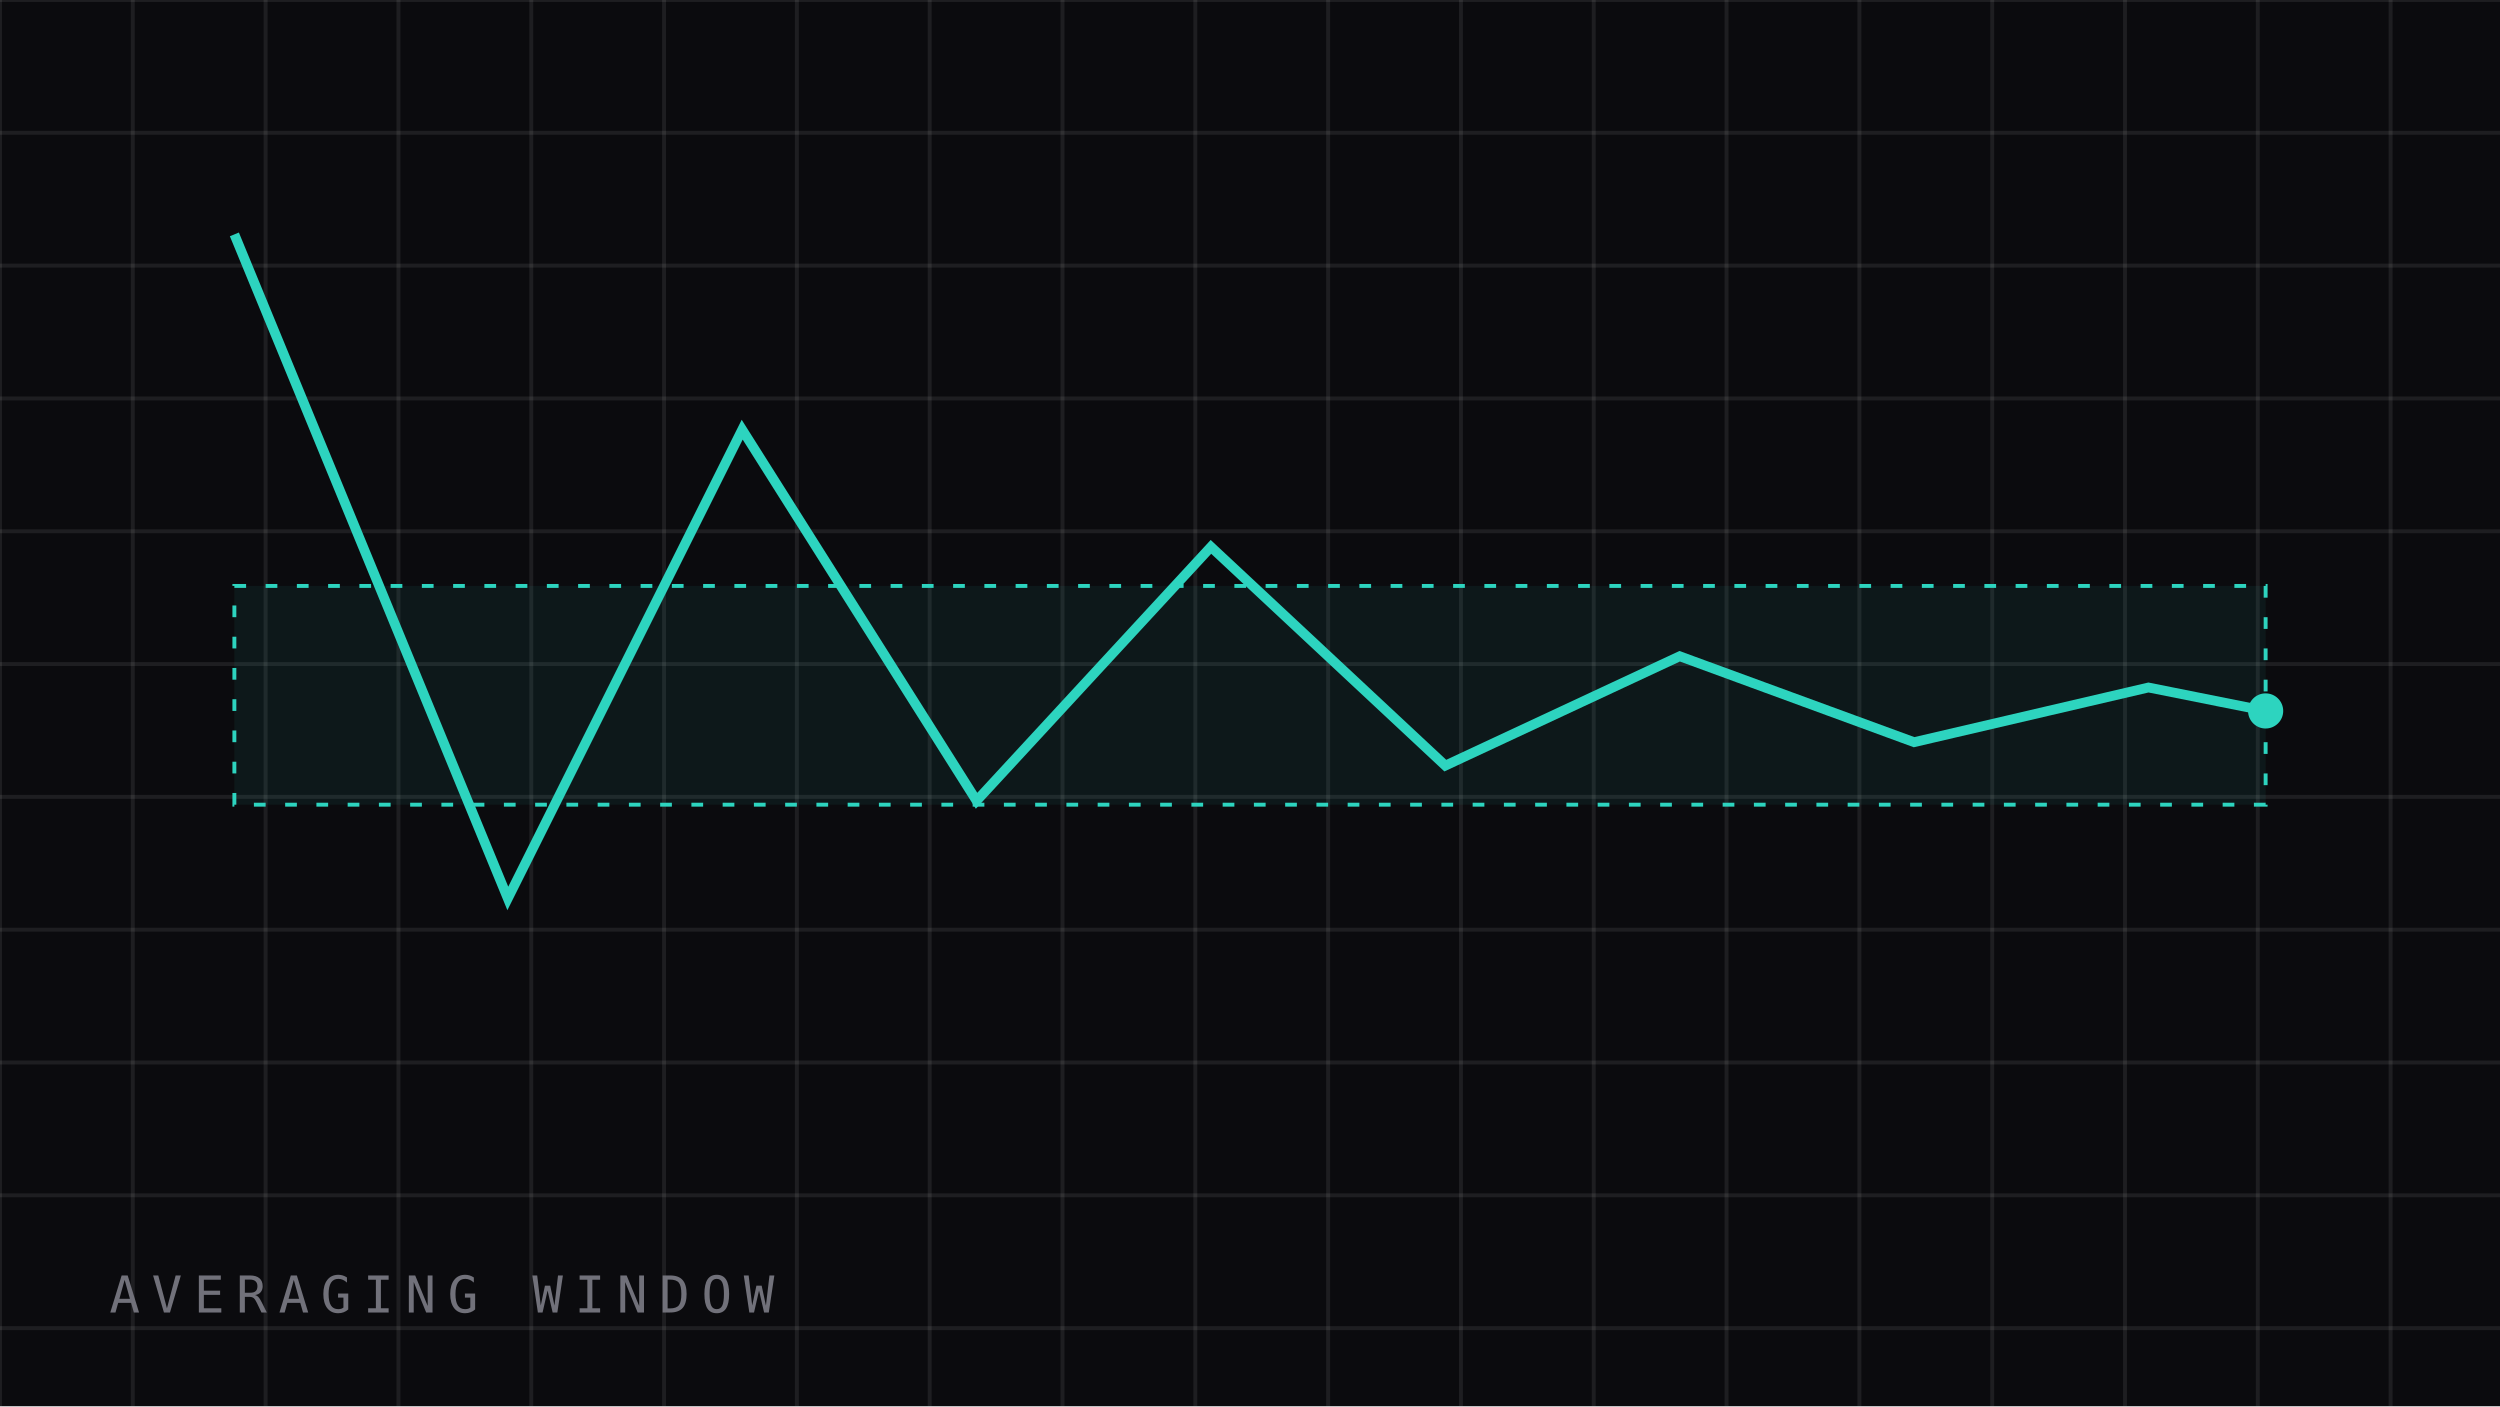
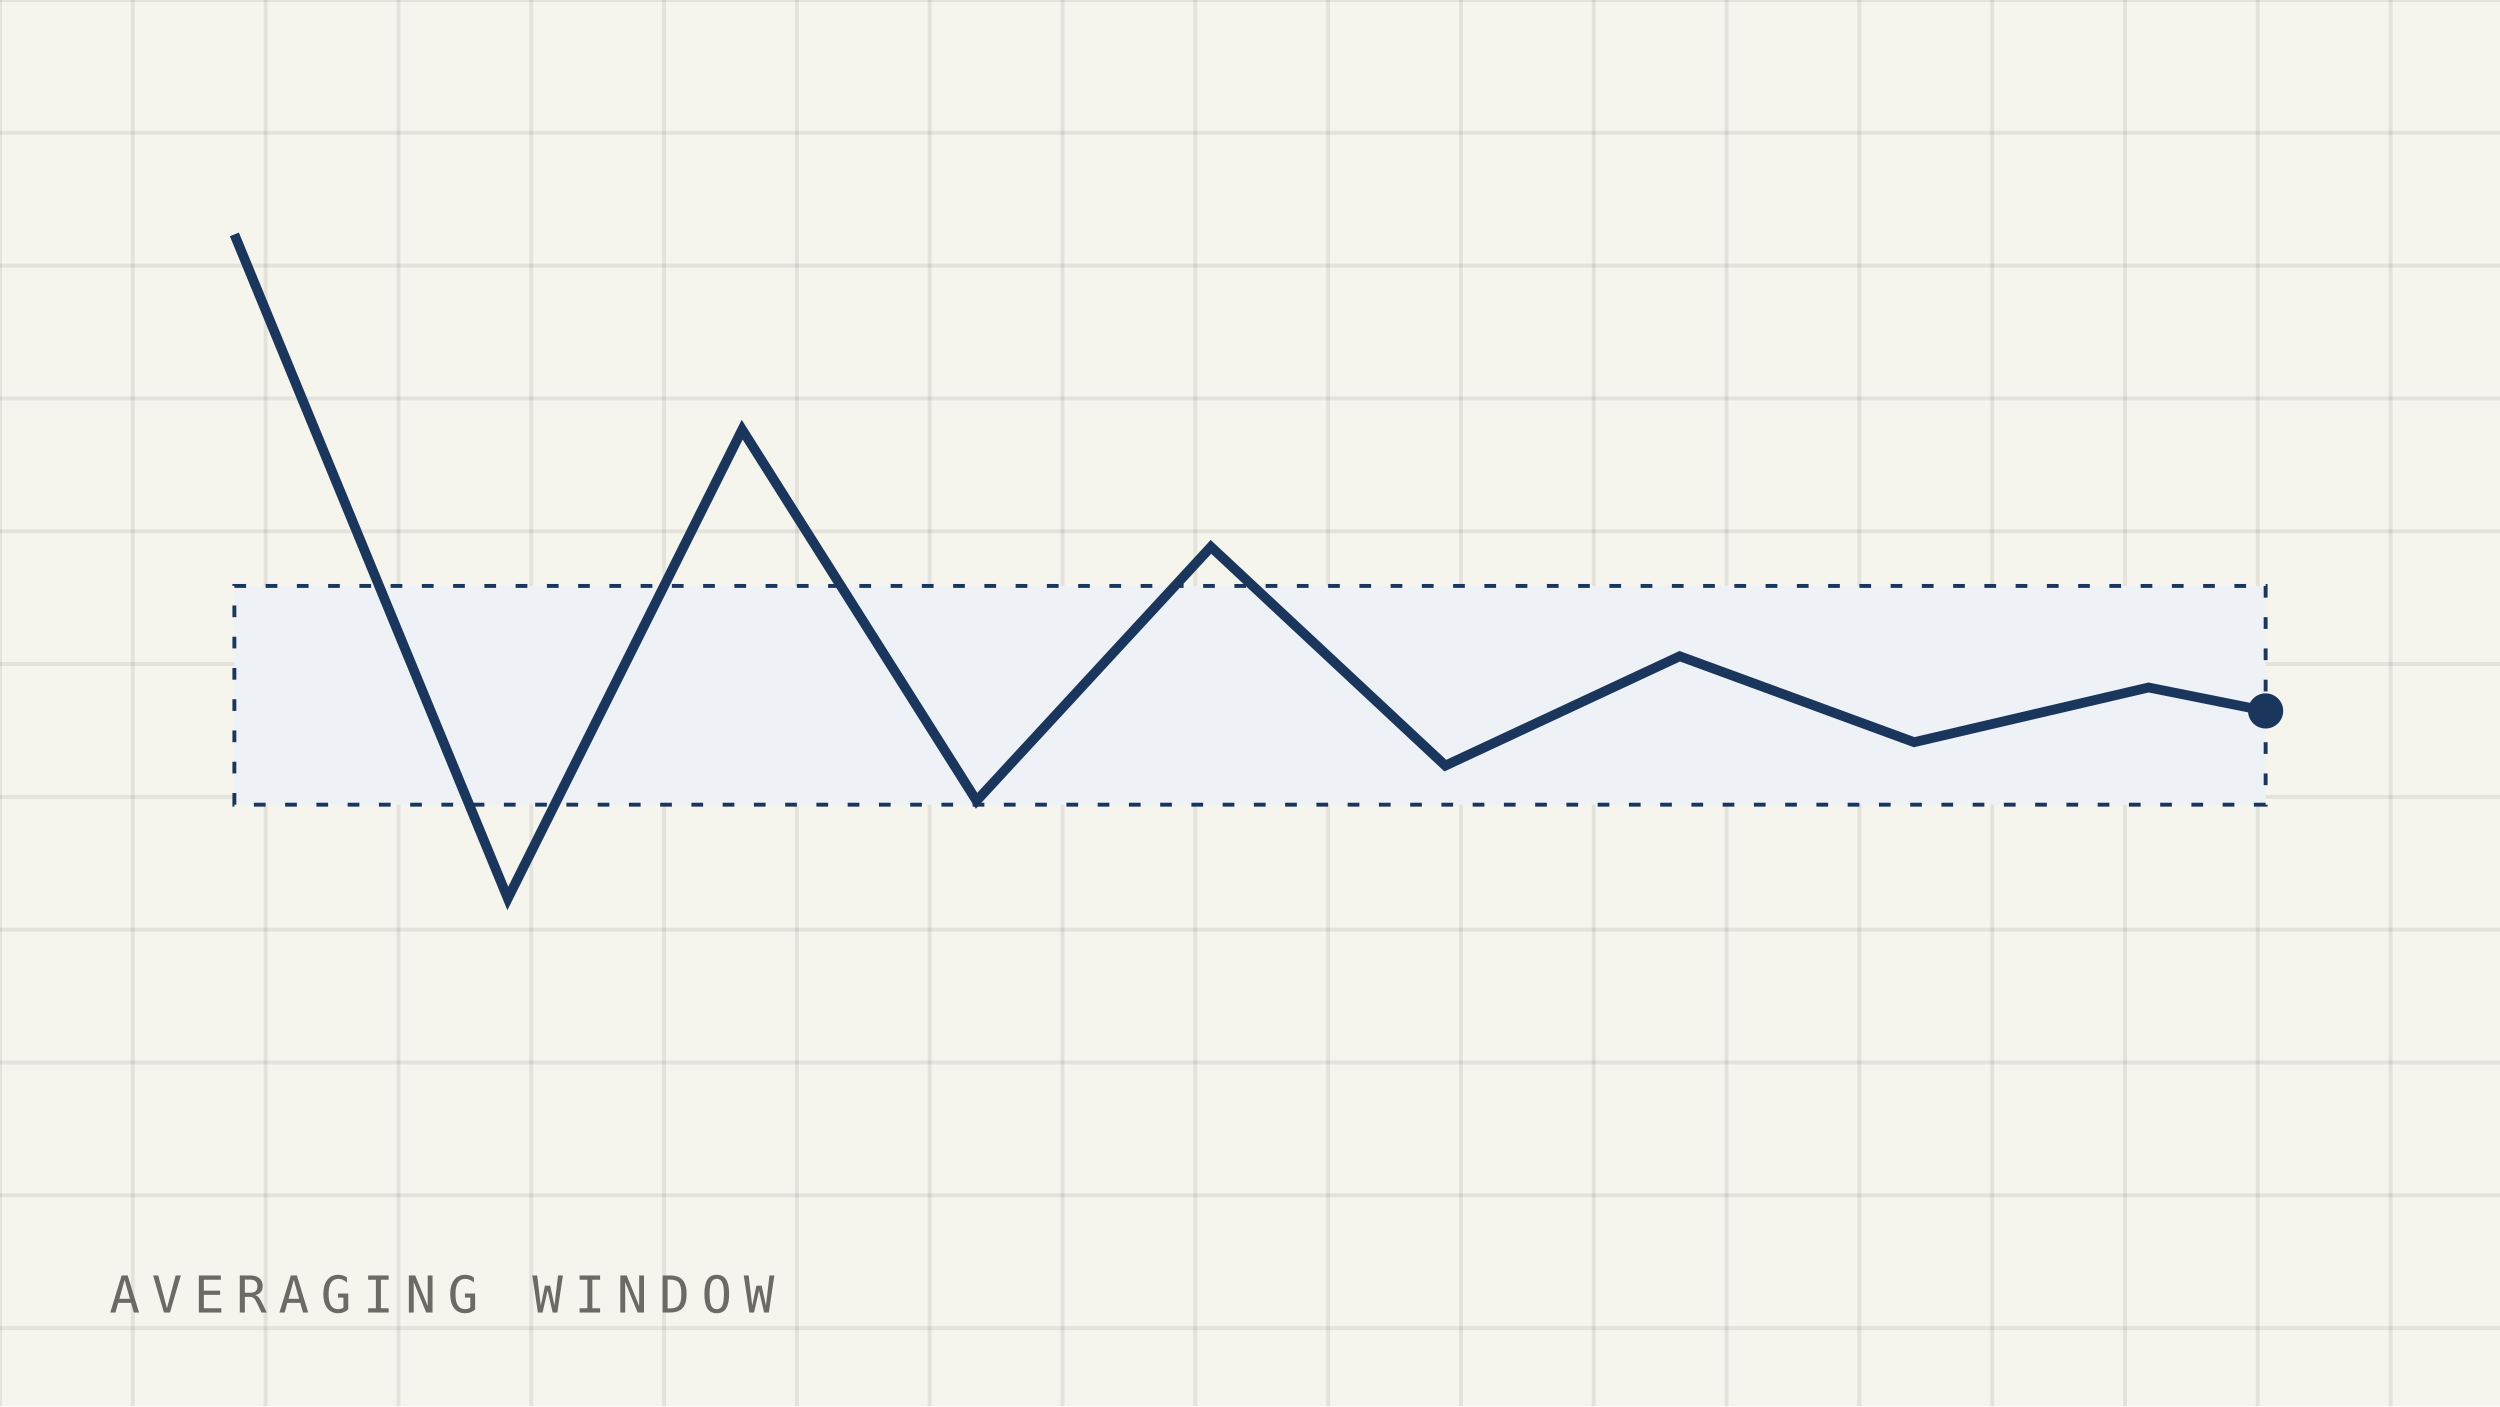
<svg xmlns="http://www.w3.org/2000/svg" width="640" height="360" viewBox="0 0 640 360">
-   <rect width="640" height="360" fill="#0b0b0e" />
+   <rect width="640" height="360" fill="#f5f4ed" />
  <g>
-     <line x1="0" y1="0" x2="0" y2="360" stroke="rgba(255,255,255,.08)" stroke-width="1" />
-     <line x1="34" y1="0" x2="34" y2="360" stroke="rgba(255,255,255,.08)" stroke-width="1" />
-     <line x1="68" y1="0" x2="68" y2="360" stroke="rgba(255,255,255,.08)" stroke-width="1" />
-     <line x1="102" y1="0" x2="102" y2="360" stroke="rgba(255,255,255,.08)" stroke-width="1" />
-     <line x1="136" y1="0" x2="136" y2="360" stroke="rgba(255,255,255,.08)" stroke-width="1" />
-     <line x1="170" y1="0" x2="170" y2="360" stroke="rgba(255,255,255,.08)" stroke-width="1" />
-     <line x1="204" y1="0" x2="204" y2="360" stroke="rgba(255,255,255,.08)" stroke-width="1" />
-     <line x1="238" y1="0" x2="238" y2="360" stroke="rgba(255,255,255,.08)" stroke-width="1" />
-     <line x1="272" y1="0" x2="272" y2="360" stroke="rgba(255,255,255,.08)" stroke-width="1" />
-     <line x1="306" y1="0" x2="306" y2="360" stroke="rgba(255,255,255,.08)" stroke-width="1" />
-     <line x1="340" y1="0" x2="340" y2="360" stroke="rgba(255,255,255,.08)" stroke-width="1" />
-     <line x1="374" y1="0" x2="374" y2="360" stroke="rgba(255,255,255,.08)" stroke-width="1" />
-     <line x1="408" y1="0" x2="408" y2="360" stroke="rgba(255,255,255,.08)" stroke-width="1" />
-     <line x1="442" y1="0" x2="442" y2="360" stroke="rgba(255,255,255,.08)" stroke-width="1" />
-     <line x1="476" y1="0" x2="476" y2="360" stroke="rgba(255,255,255,.08)" stroke-width="1" />
-     <line x1="510" y1="0" x2="510" y2="360" stroke="rgba(255,255,255,.08)" stroke-width="1" />
-     <line x1="544" y1="0" x2="544" y2="360" stroke="rgba(255,255,255,.08)" stroke-width="1" />
-     <line x1="578" y1="0" x2="578" y2="360" stroke="rgba(255,255,255,.08)" stroke-width="1" />
-     <line x1="612" y1="0" x2="612" y2="360" stroke="rgba(255,255,255,.08)" stroke-width="1" />
-     <line x1="0" y1="0" x2="640" y2="0" stroke="rgba(255,255,255,.08)" stroke-width="1" />
-     <line x1="0" y1="34" x2="640" y2="34" stroke="rgba(255,255,255,.08)" stroke-width="1" />
-     <line x1="0" y1="68" x2="640" y2="68" stroke="rgba(255,255,255,.08)" stroke-width="1" />
-     <line x1="0" y1="102" x2="640" y2="102" stroke="rgba(255,255,255,.08)" stroke-width="1" />
-     <line x1="0" y1="136" x2="640" y2="136" stroke="rgba(255,255,255,.08)" stroke-width="1" />
-     <line x1="0" y1="170" x2="640" y2="170" stroke="rgba(255,255,255,.08)" stroke-width="1" />
-     <line x1="0" y1="204" x2="640" y2="204" stroke="rgba(255,255,255,.08)" stroke-width="1" />
-     <line x1="0" y1="238" x2="640" y2="238" stroke="rgba(255,255,255,.08)" stroke-width="1" />
-     <line x1="0" y1="272" x2="640" y2="272" stroke="rgba(255,255,255,.08)" stroke-width="1" />
-     <line x1="0" y1="306" x2="640" y2="306" stroke="rgba(255,255,255,.08)" stroke-width="1" />
-     <line x1="0" y1="340" x2="640" y2="340" stroke="rgba(255,255,255,.08)" stroke-width="1" />
+     <line x1="0" y1="0" x2="0" y2="360" stroke="rgba(20,20,19,.08)" stroke-width="1" />
+     <line x1="34" y1="0" x2="34" y2="360" stroke="rgba(20,20,19,.08)" stroke-width="1" />
+     <line x1="68" y1="0" x2="68" y2="360" stroke="rgba(20,20,19,.08)" stroke-width="1" />
+     <line x1="102" y1="0" x2="102" y2="360" stroke="rgba(20,20,19,.08)" stroke-width="1" />
+     <line x1="136" y1="0" x2="136" y2="360" stroke="rgba(20,20,19,.08)" stroke-width="1" />
+     <line x1="170" y1="0" x2="170" y2="360" stroke="rgba(20,20,19,.08)" stroke-width="1" />
+     <line x1="204" y1="0" x2="204" y2="360" stroke="rgba(20,20,19,.08)" stroke-width="1" />
+     <line x1="238" y1="0" x2="238" y2="360" stroke="rgba(20,20,19,.08)" stroke-width="1" />
+     <line x1="272" y1="0" x2="272" y2="360" stroke="rgba(20,20,19,.08)" stroke-width="1" />
+     <line x1="306" y1="0" x2="306" y2="360" stroke="rgba(20,20,19,.08)" stroke-width="1" />
+     <line x1="340" y1="0" x2="340" y2="360" stroke="rgba(20,20,19,.08)" stroke-width="1" />
+     <line x1="374" y1="0" x2="374" y2="360" stroke="rgba(20,20,19,.08)" stroke-width="1" />
+     <line x1="408" y1="0" x2="408" y2="360" stroke="rgba(20,20,19,.08)" stroke-width="1" />
+     <line x1="442" y1="0" x2="442" y2="360" stroke="rgba(20,20,19,.08)" stroke-width="1" />
+     <line x1="476" y1="0" x2="476" y2="360" stroke="rgba(20,20,19,.08)" stroke-width="1" />
+     <line x1="510" y1="0" x2="510" y2="360" stroke="rgba(20,20,19,.08)" stroke-width="1" />
+     <line x1="544" y1="0" x2="544" y2="360" stroke="rgba(20,20,19,.08)" stroke-width="1" />
+     <line x1="578" y1="0" x2="578" y2="360" stroke="rgba(20,20,19,.08)" stroke-width="1" />
+     <line x1="612" y1="0" x2="612" y2="360" stroke="rgba(20,20,19,.08)" stroke-width="1" />
+     <line x1="0" y1="0" x2="640" y2="0" stroke="rgba(20,20,19,.08)" stroke-width="1" />
+     <line x1="0" y1="34" x2="640" y2="34" stroke="rgba(20,20,19,.08)" stroke-width="1" />
+     <line x1="0" y1="68" x2="640" y2="68" stroke="rgba(20,20,19,.08)" stroke-width="1" />
+     <line x1="0" y1="102" x2="640" y2="102" stroke="rgba(20,20,19,.08)" stroke-width="1" />
+     <line x1="0" y1="136" x2="640" y2="136" stroke="rgba(20,20,19,.08)" stroke-width="1" />
+     <line x1="0" y1="170" x2="640" y2="170" stroke="rgba(20,20,19,.08)" stroke-width="1" />
+     <line x1="0" y1="204" x2="640" y2="204" stroke="rgba(20,20,19,.08)" stroke-width="1" />
+     <line x1="0" y1="238" x2="640" y2="238" stroke="rgba(20,20,19,.08)" stroke-width="1" />
+     <line x1="0" y1="272" x2="640" y2="272" stroke="rgba(20,20,19,.08)" stroke-width="1" />
+     <line x1="0" y1="306" x2="640" y2="306" stroke="rgba(20,20,19,.08)" stroke-width="1" />
+     <line x1="0" y1="340" x2="640" y2="340" stroke="rgba(20,20,19,.08)" stroke-width="1" />
  </g>
-   <rect x="60" y="150" width="520" height="56" fill="rgba(45,212,191,.07)" stroke="#2dd4bf" stroke-width="1" stroke-dasharray="3 5" />
-   <polyline points="60,60 130,230 190,110 250,205 310,140 370,196 430,168 490,190 550,176 580,182" fill="none" stroke="#2dd4bf" stroke-width="2.5" />
-   <circle cx="580" cy="182" r="4.5" fill="#2dd4bf" />
-   <text x="28" y="336" font-family="ui-monospace,Menlo,monospace" font-size="13" letter-spacing="3" fill="#71717a">AVERAGING WINDOW</text>
+   <rect x="60" y="150" width="520" height="56" fill="#eef2f7" stroke="#1b365d" stroke-width="1" stroke-dasharray="3 5" />
+   <polyline points="60,60 130,230 190,110 250,205 310,140 370,196 430,168 490,190 550,176 580,182" fill="none" stroke="#1b365d" stroke-width="2.5" />
+   <circle cx="580" cy="182" r="4.5" fill="#1b365d" />
+   <text x="28" y="336" font-family="ui-monospace, Menlo, monospace" font-size="13" letter-spacing="3" fill="#6b6a64">AVERAGING WINDOW</text>
</svg>
